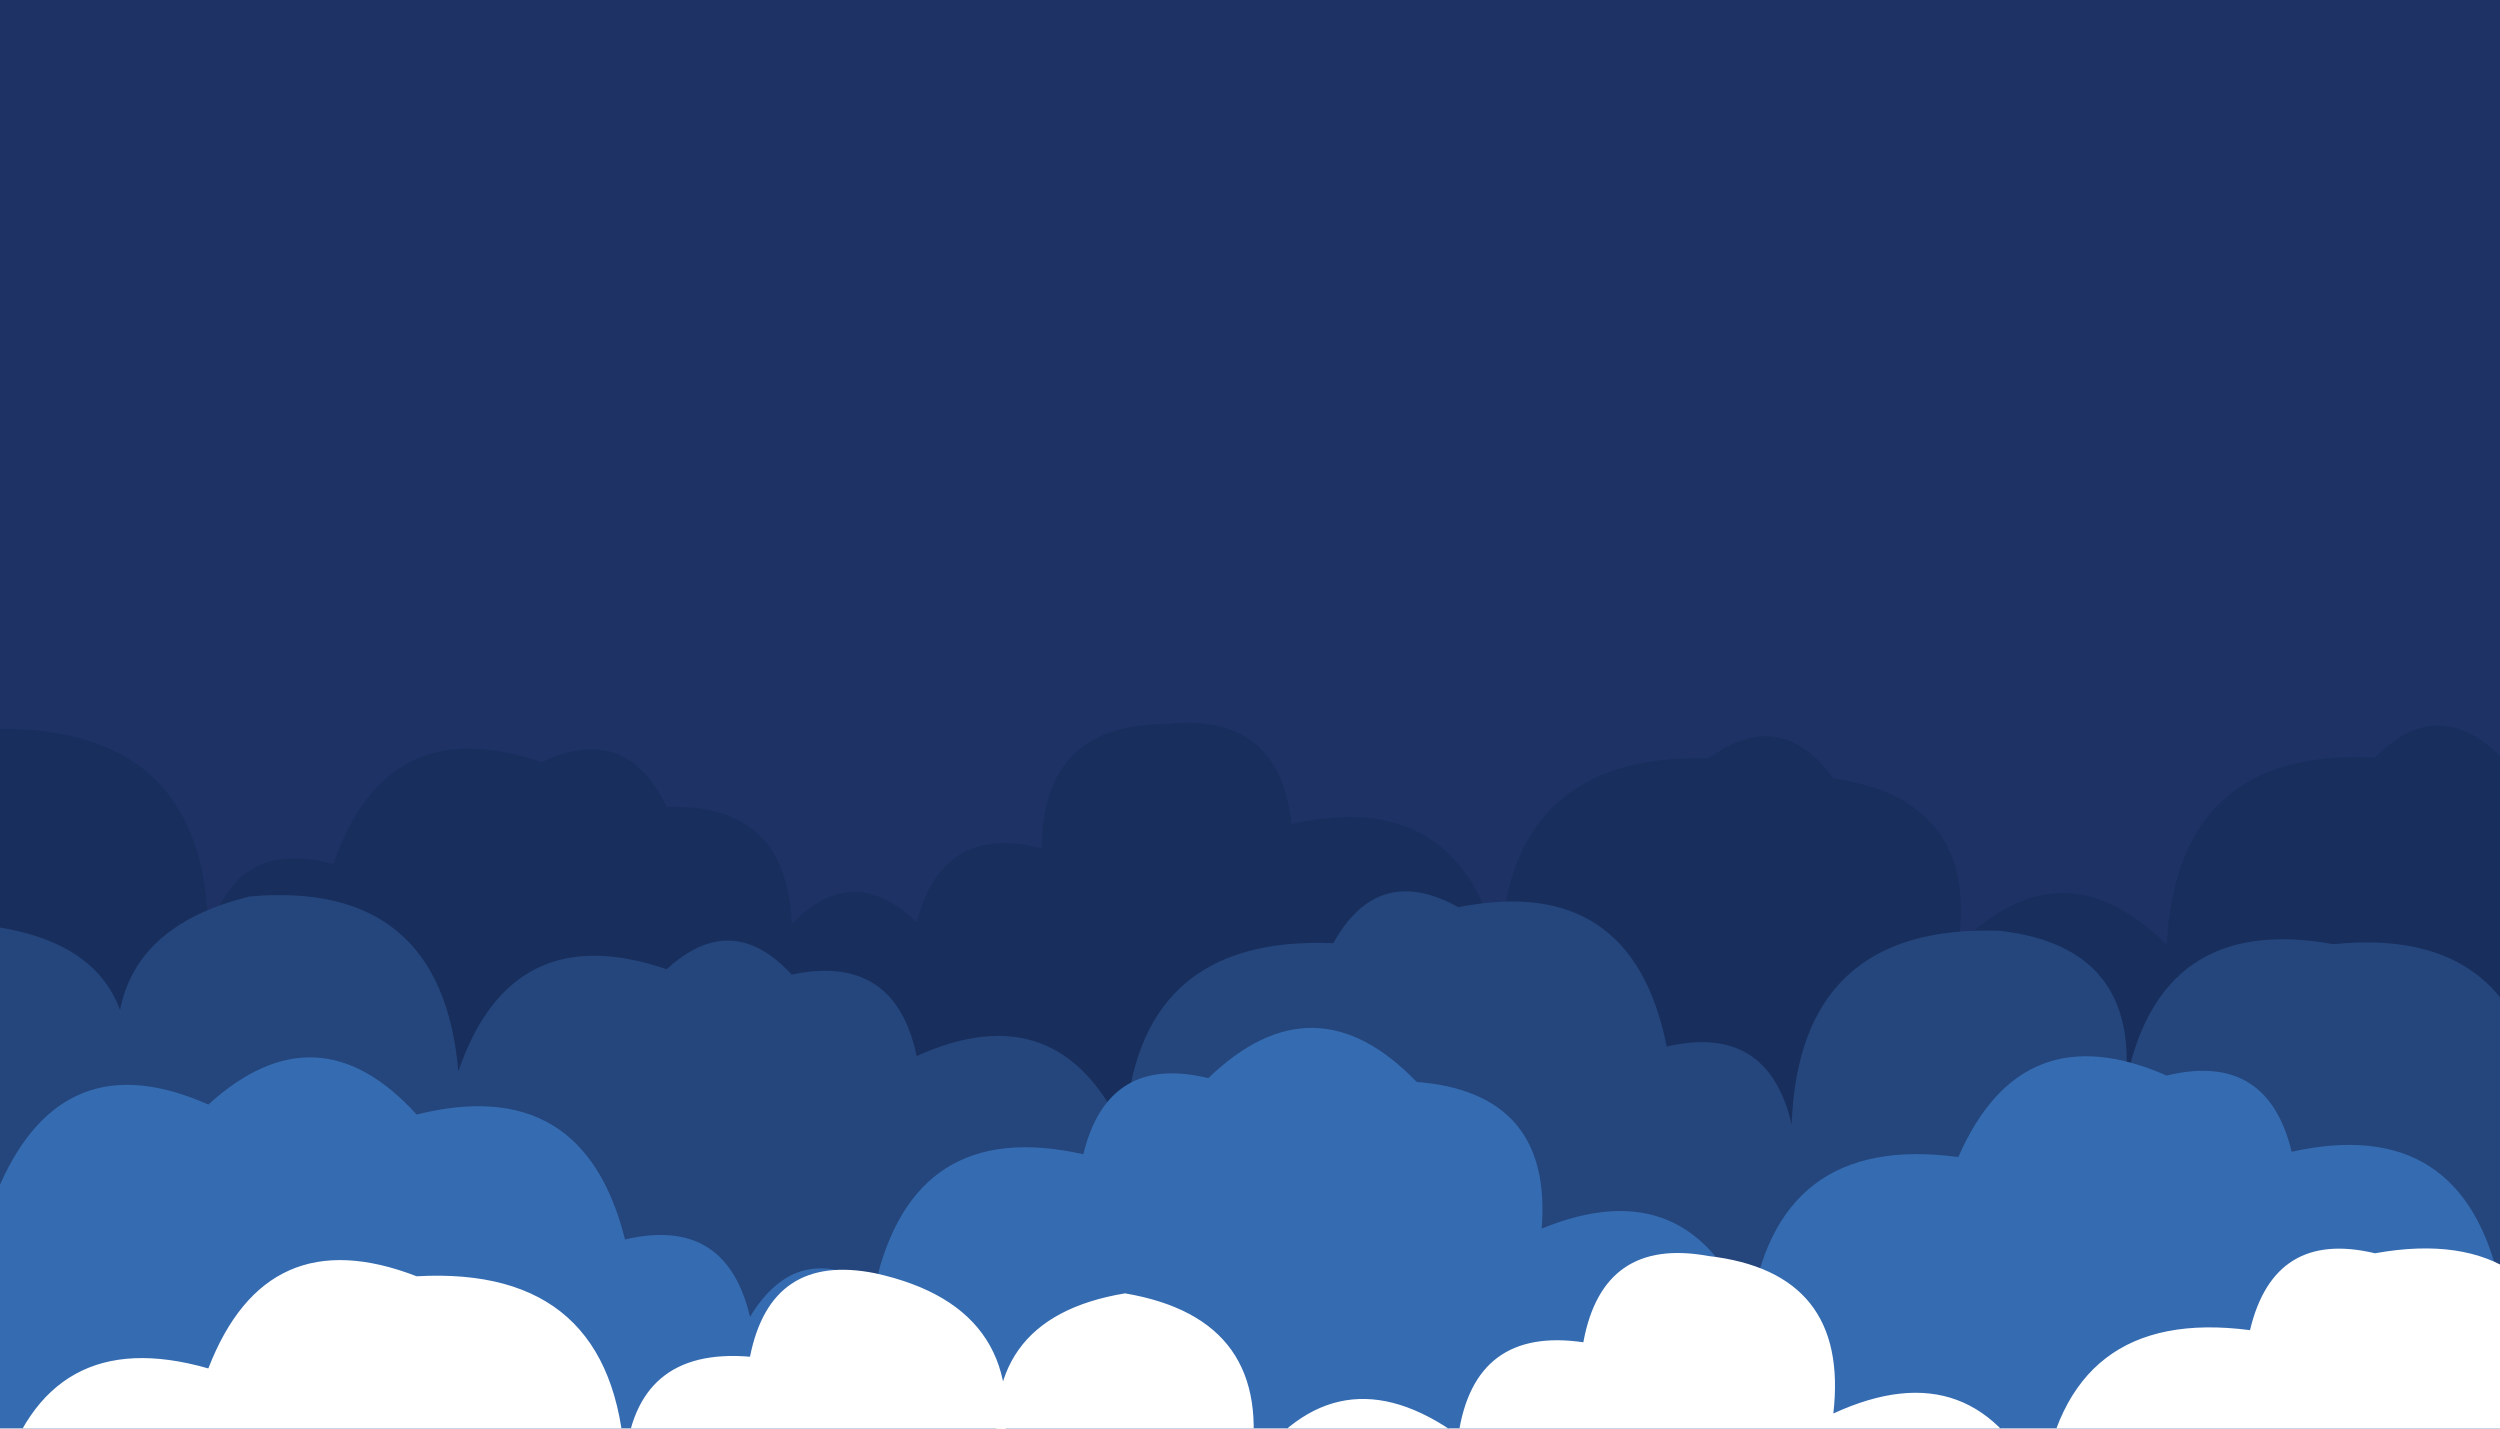
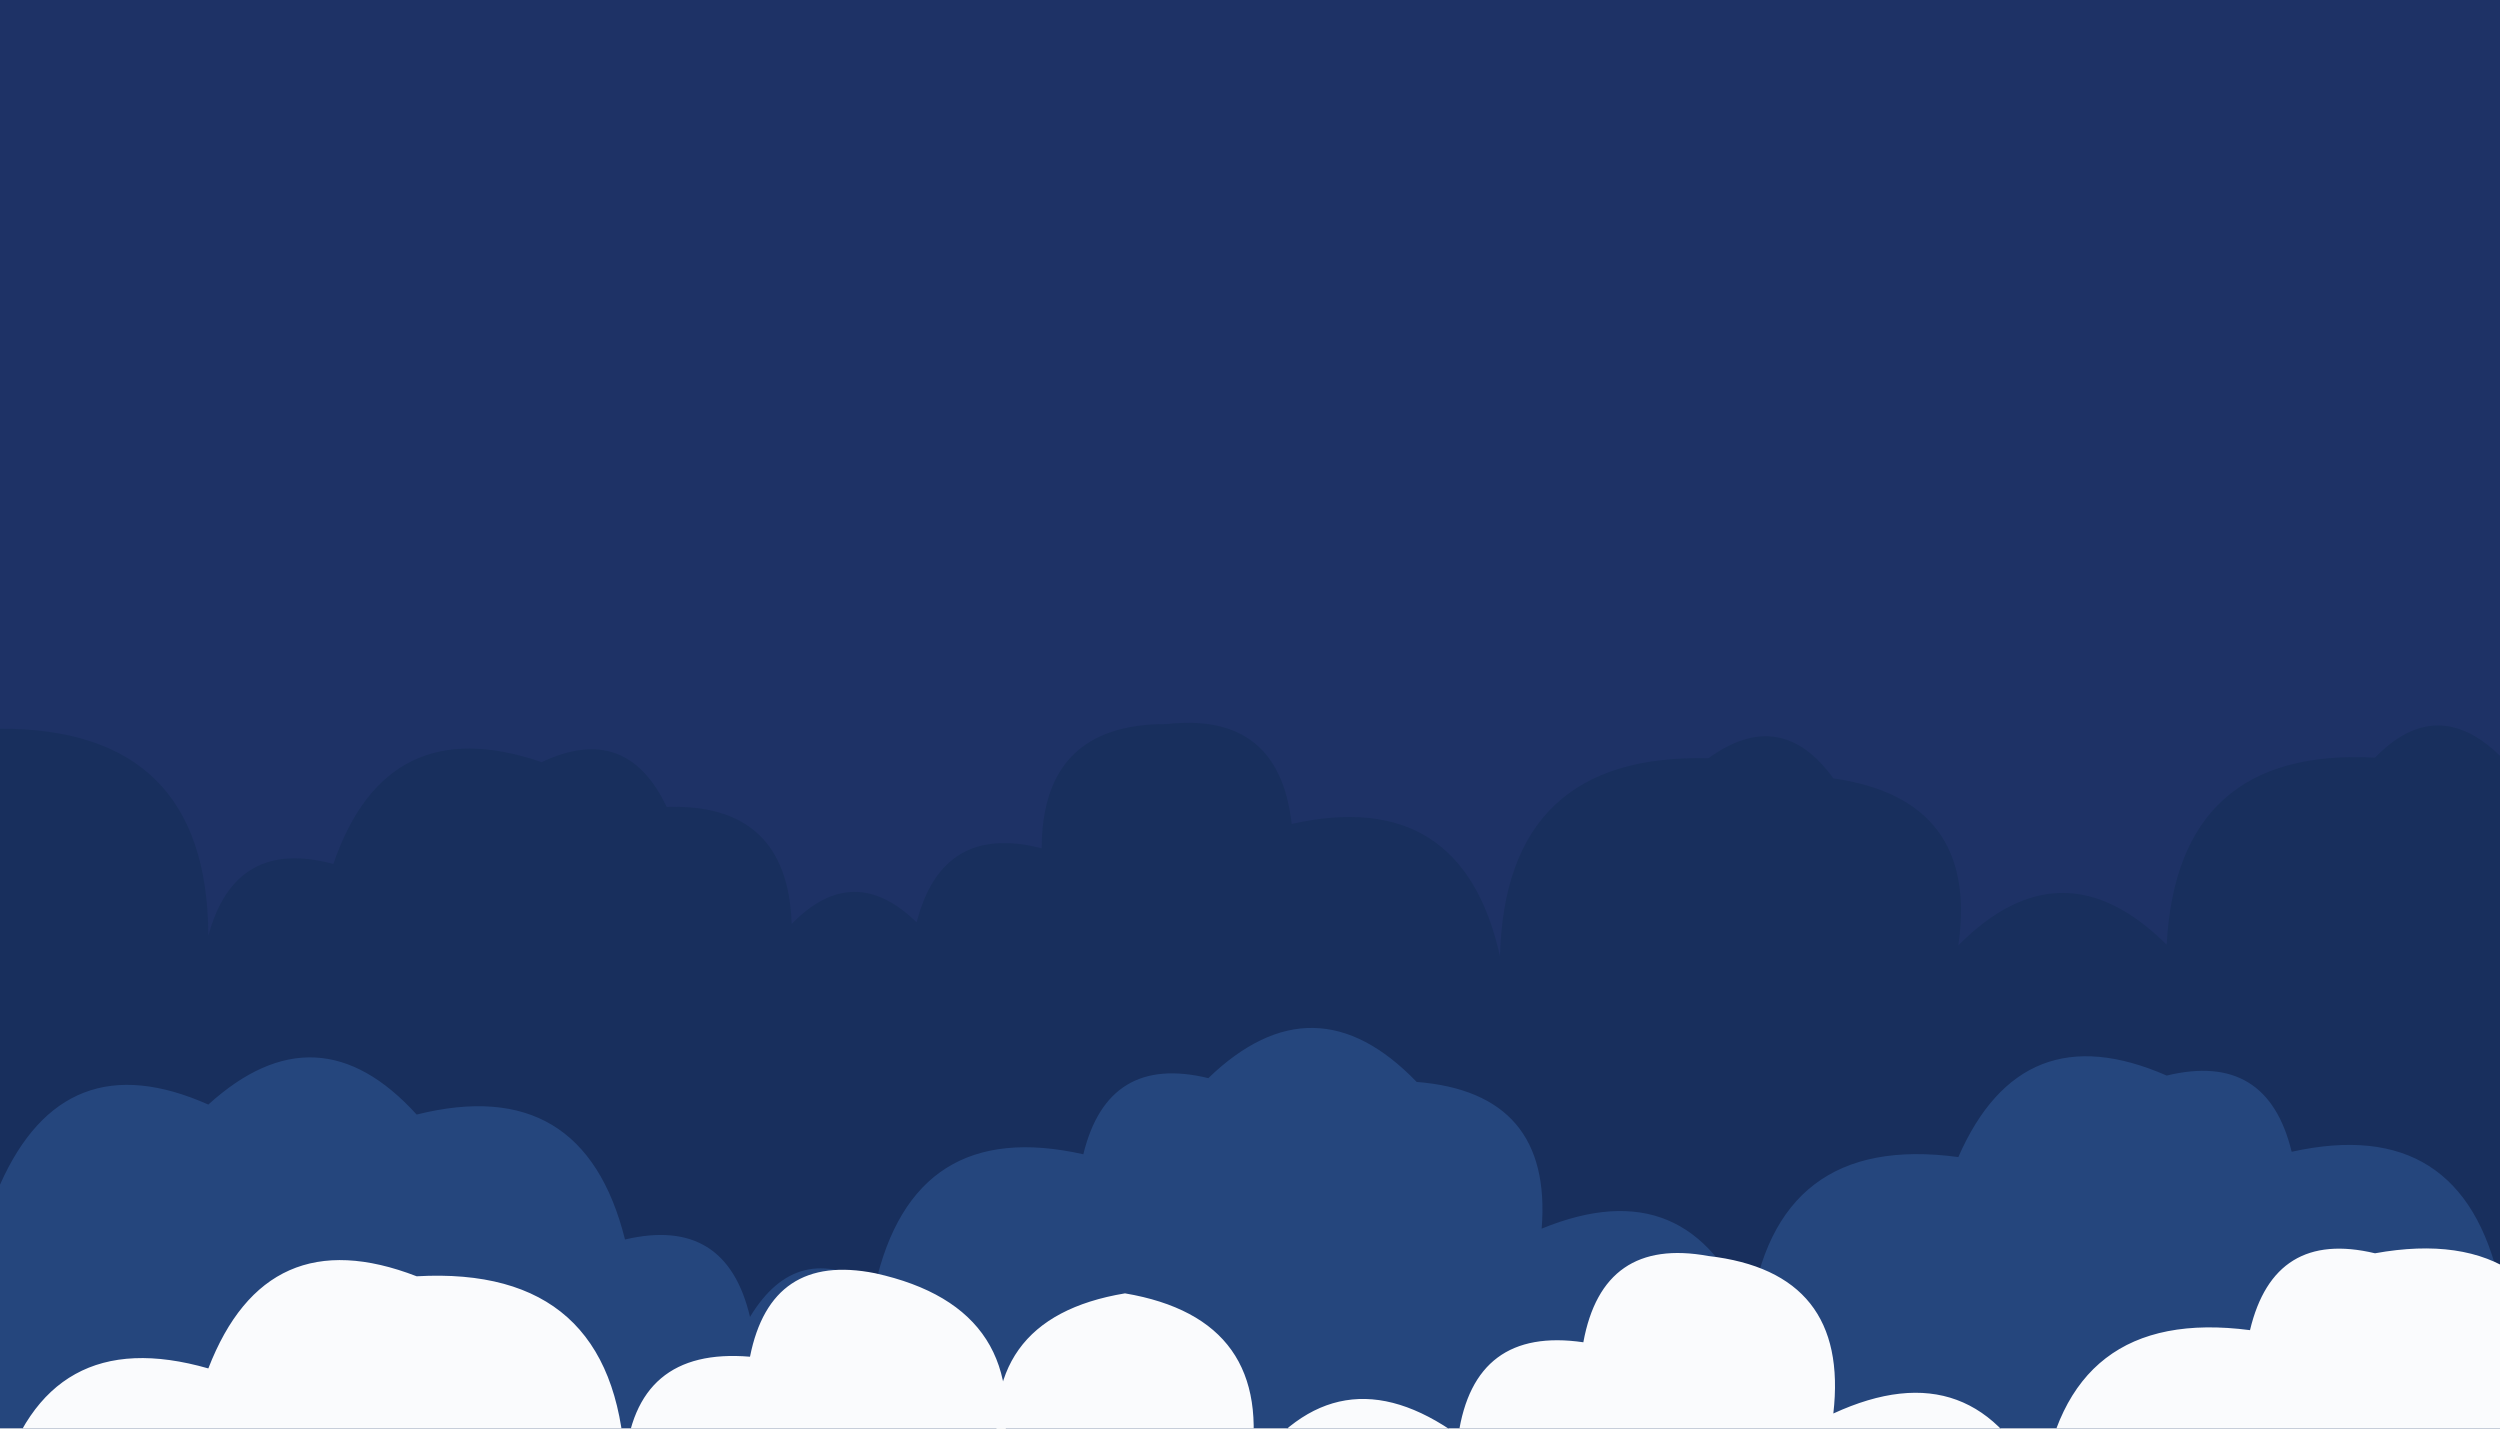
<svg xmlns="http://www.w3.org/2000/svg" version="1.1" width="350" height="200" preserveAspectRatio="none" viewBox="0 0 350 200">
  <g mask="url(&quot;#SvgjsMask1036&quot;)" fill="none">
    <rect width="350" height="200" x="0" y="0" fill="#1e3266" />
    <path d="M379.167 200L0 200 L0 102.02Q29.07 101.93, 29.167 131Q32.9 117.23, 46.667 120.96Q54.12 99.25, 75.833 106.7Q87.72 101.09, 93.333 112.97Q110.27 112.41, 110.833 129.35Q119.47 120.49, 128.333 129.13Q131.9 115.19, 145.833 118.76Q145.89 101.31, 163.333 101.37Q179.07 99.61, 180.833 115.35Q204.68 110.03, 210 133.87Q210.73 105.43, 239.167 106.16Q249.32 98.81, 256.667 108.97Q277.11 111.91, 274.167 132.35Q288.71 117.72, 303.333 132.26Q304.82 104.58, 332.5 106.07Q341.12 97.19, 350 105.81Q375.54 102.19, 379.167 127.73z" fill="#182f5d" />
-     <path d="M355.833 200L0 200 L0 129.86Q20.97 133.33, 17.5 154.3Q11.85 131.15, 35 125.5Q61.83 123.17, 64.167 150Q71.6 128.27, 93.333 135.7Q102.46 127.32, 110.833 136.45Q125.28 133.4, 128.333 147.85Q148.43 138.78, 157.5 158.88Q158.67 130.88, 186.667 132.05Q192.9 120.78, 204.167 127.01Q228.5 122.18, 233.333 146.52Q247.55 143.24, 250.833 157.45Q251.85 129.3, 280 130.32Q299.77 132.59, 297.5 152.37Q301.99 127.7, 326.667 132.19Q353.14 129.5, 355.833 155.98z" fill="#25467d" />
-     <path d="M367.5 200L0 200 L0 165.86Q8.97 145.67, 29.167 154.64Q44.45 140.76, 58.333 156.04Q81.66 150.2, 87.5 173.53Q101.67 170.2, 105 184.37Q111.59 173.46, 122.5 180.05Q127.86 156.24, 151.667 161.6Q155.09 147.52, 169.167 150.94Q184.01 136.62, 198.333 151.47Q217.35 152.99, 215.833 172.01Q236.52 163.53, 245 184.22Q248.47 158.52, 274.167 161.99Q283.05 141.7, 303.333 150.58Q317.42 147.17, 320.833 161.25Q344.7 155.95, 350 179.82Q358.97 171.29, 367.5 180.26z" fill="#356cb1" />
-     <path d="M361.667 200L0 200 L0 207.74Q6.5 185.08, 29.167 191.58Q37.3 170.55, 58.333 178.68Q85.95 177.13, 87.5 204.75Q88.84 188.59, 105 189.94Q107.91 175.34, 122.5 178.25Q144.91 183.16, 140 205.56Q136.5 184.56, 157.5 181.07Q178.58 184.65, 175 205.73Q187.19 188.76, 204.167 200.95Q206.4 185.69, 221.667 187.92Q224.38 173.13, 239.167 175.84Q258.94 178.12, 256.667 197.89Q276.63 188.69, 285.833 208.66Q289.2 182.86, 315 186.22Q318.37 172.09, 332.5 175.46Q357.22 171.01, 361.667 195.73z" fill="white" />
+     <path d="M367.5 200L0 200 L0 165.86Q8.97 145.67, 29.167 154.64Q44.45 140.76, 58.333 156.04Q81.66 150.2, 87.5 173.53Q101.67 170.2, 105 184.37Q111.59 173.46, 122.5 180.05Q127.86 156.24, 151.667 161.6Q155.09 147.52, 169.167 150.94Q184.01 136.62, 198.333 151.47Q217.35 152.99, 215.833 172.01Q236.52 163.53, 245 184.22Q248.47 158.52, 274.167 161.99Q283.05 141.7, 303.333 150.58Q317.42 147.17, 320.833 161.25Q344.7 155.95, 350 179.82Q358.97 171.29, 367.5 180.26z" fill="#25467d" />
+     <path d="M361.667 200L0 200 L0 207.74Q6.5 185.08, 29.167 191.58Q37.3 170.55, 58.333 178.68Q85.95 177.13, 87.5 204.75Q88.84 188.59, 105 189.94Q107.91 175.34, 122.5 178.25Q144.91 183.16, 140 205.56Q136.5 184.56, 157.5 181.07Q178.58 184.65, 175 205.73Q187.19 188.76, 204.167 200.95Q206.4 185.69, 221.667 187.92Q224.38 173.13, 239.167 175.84Q258.94 178.12, 256.667 197.89Q276.63 188.69, 285.833 208.66Q289.2 182.86, 315 186.22Q318.37 172.09, 332.5 175.46Q357.22 171.01, 361.667 195.73z" fill="#fafbfd" />
  </g>
  <defs>
    <mask id="SvgjsMask1036">
      <rect width="350" height="200" fill="#ffffff" />
    </mask>
  </defs>
</svg>
